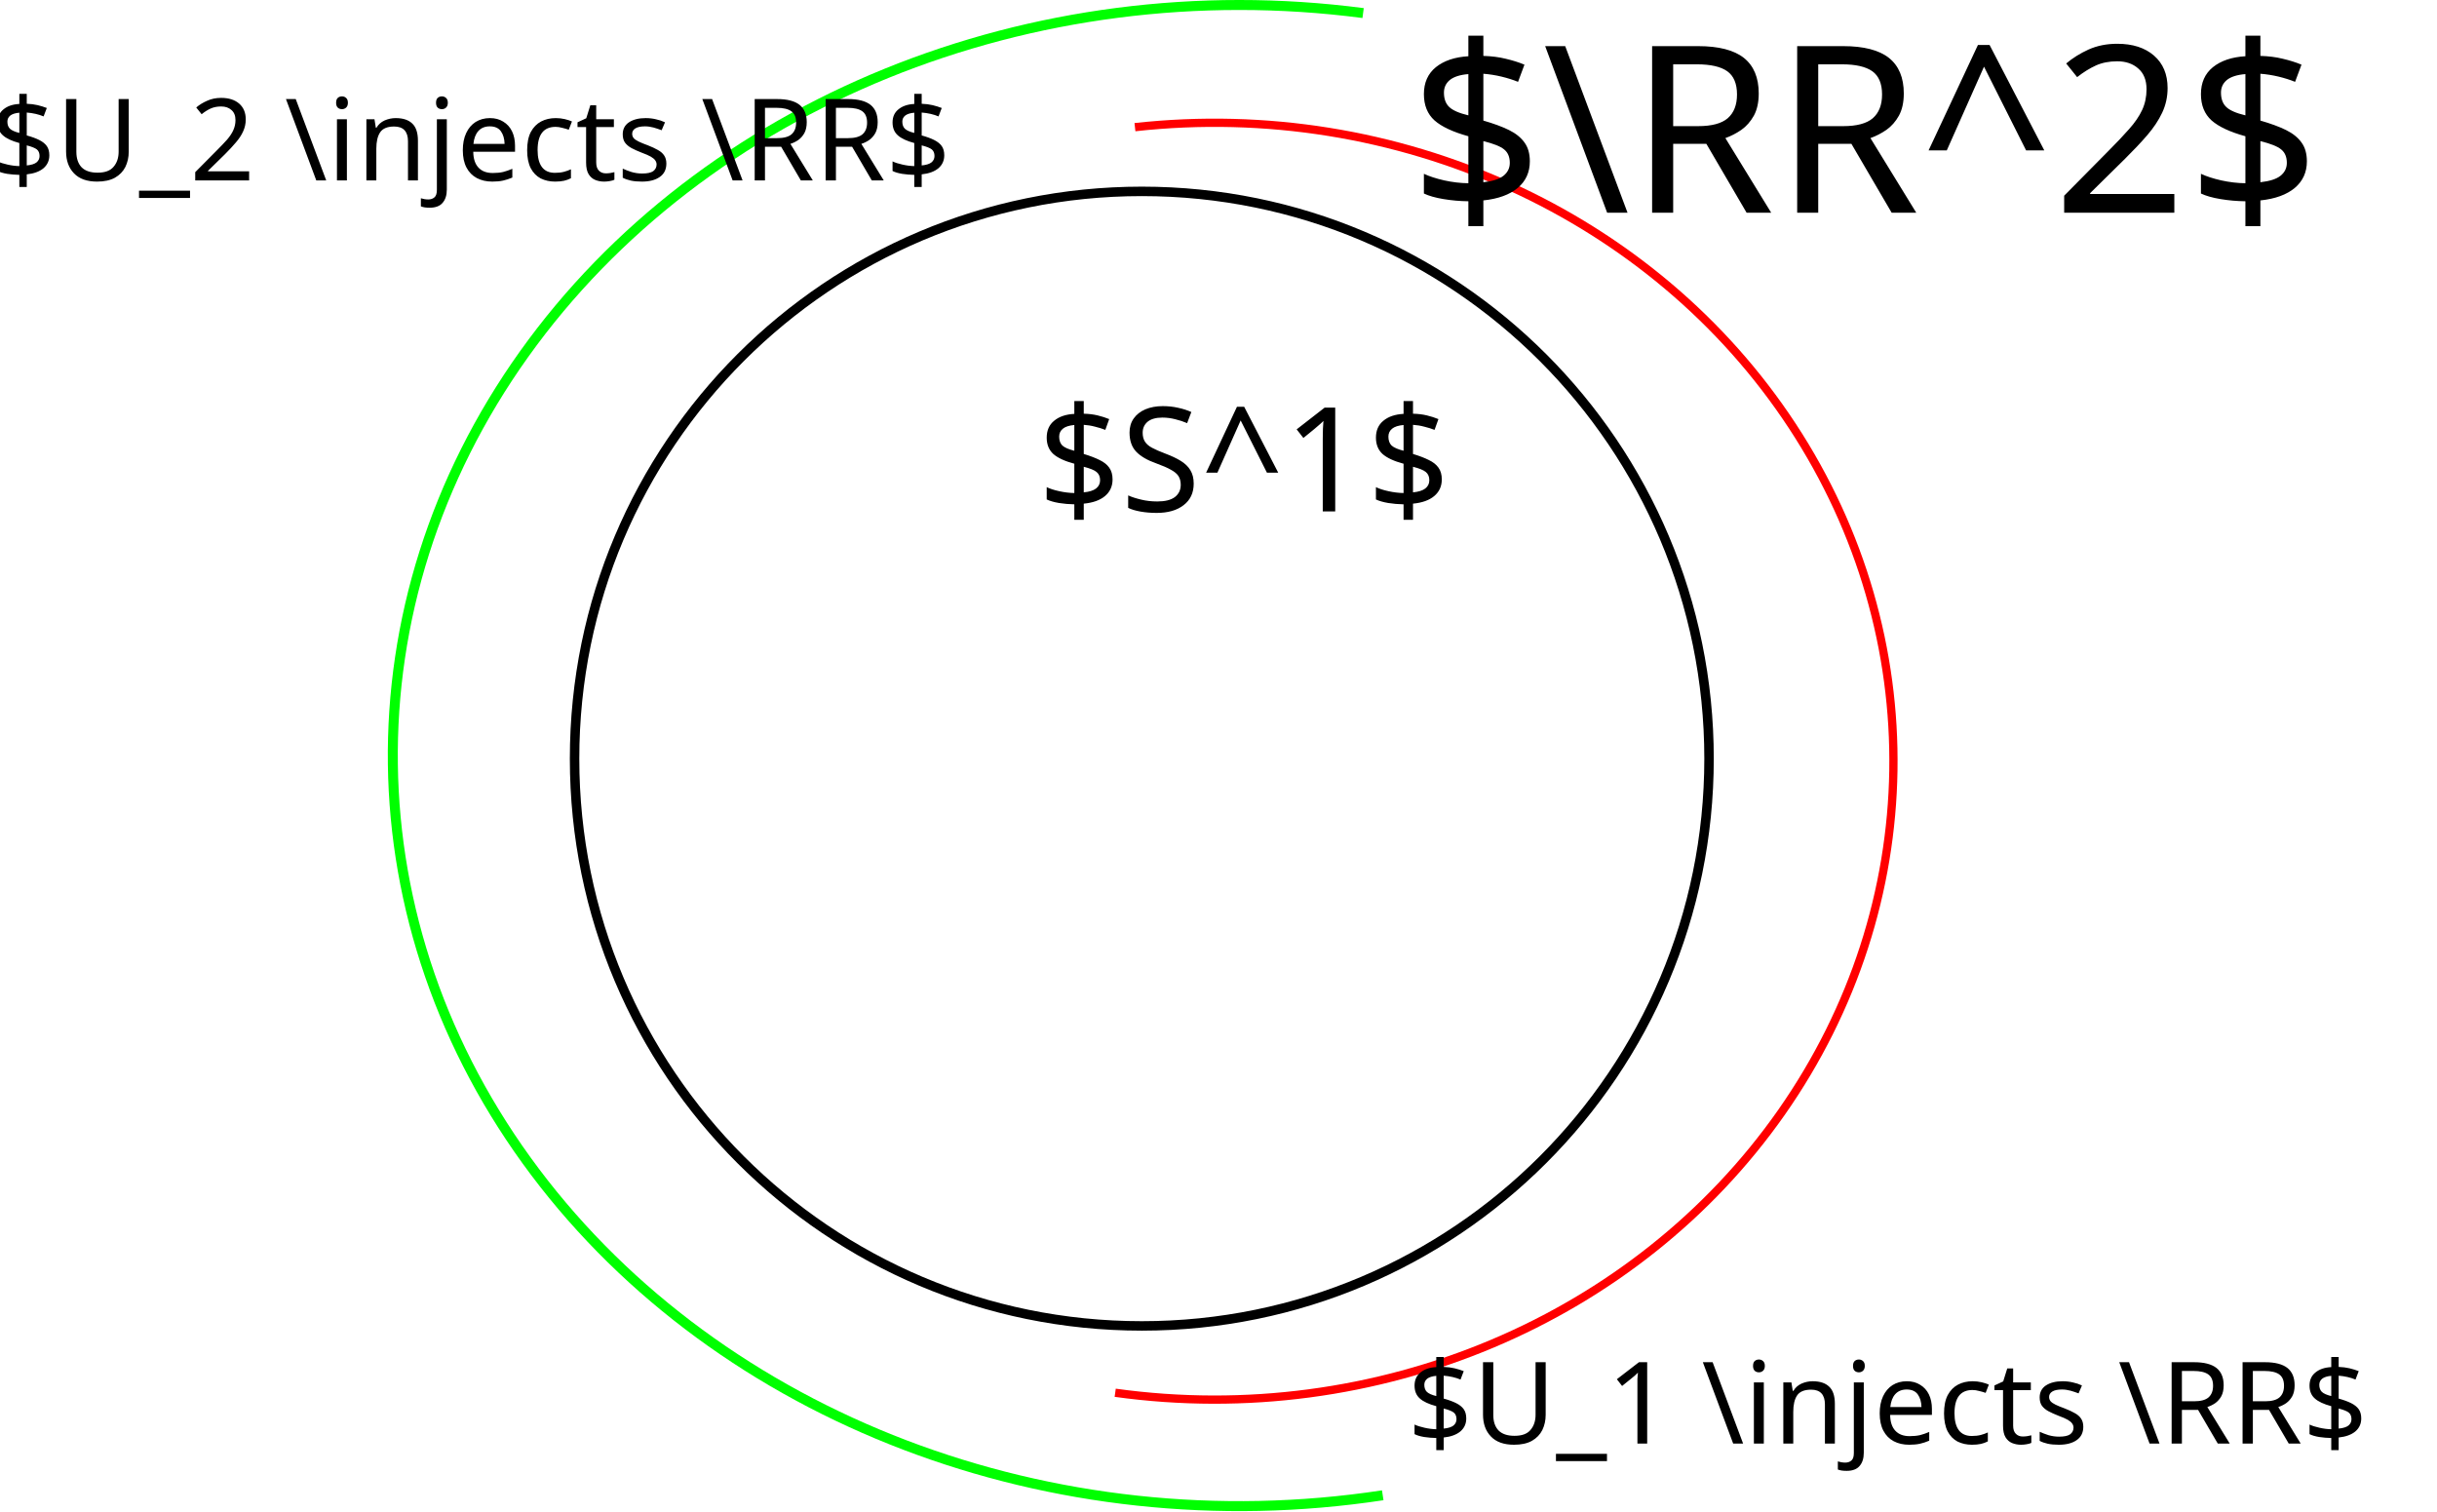
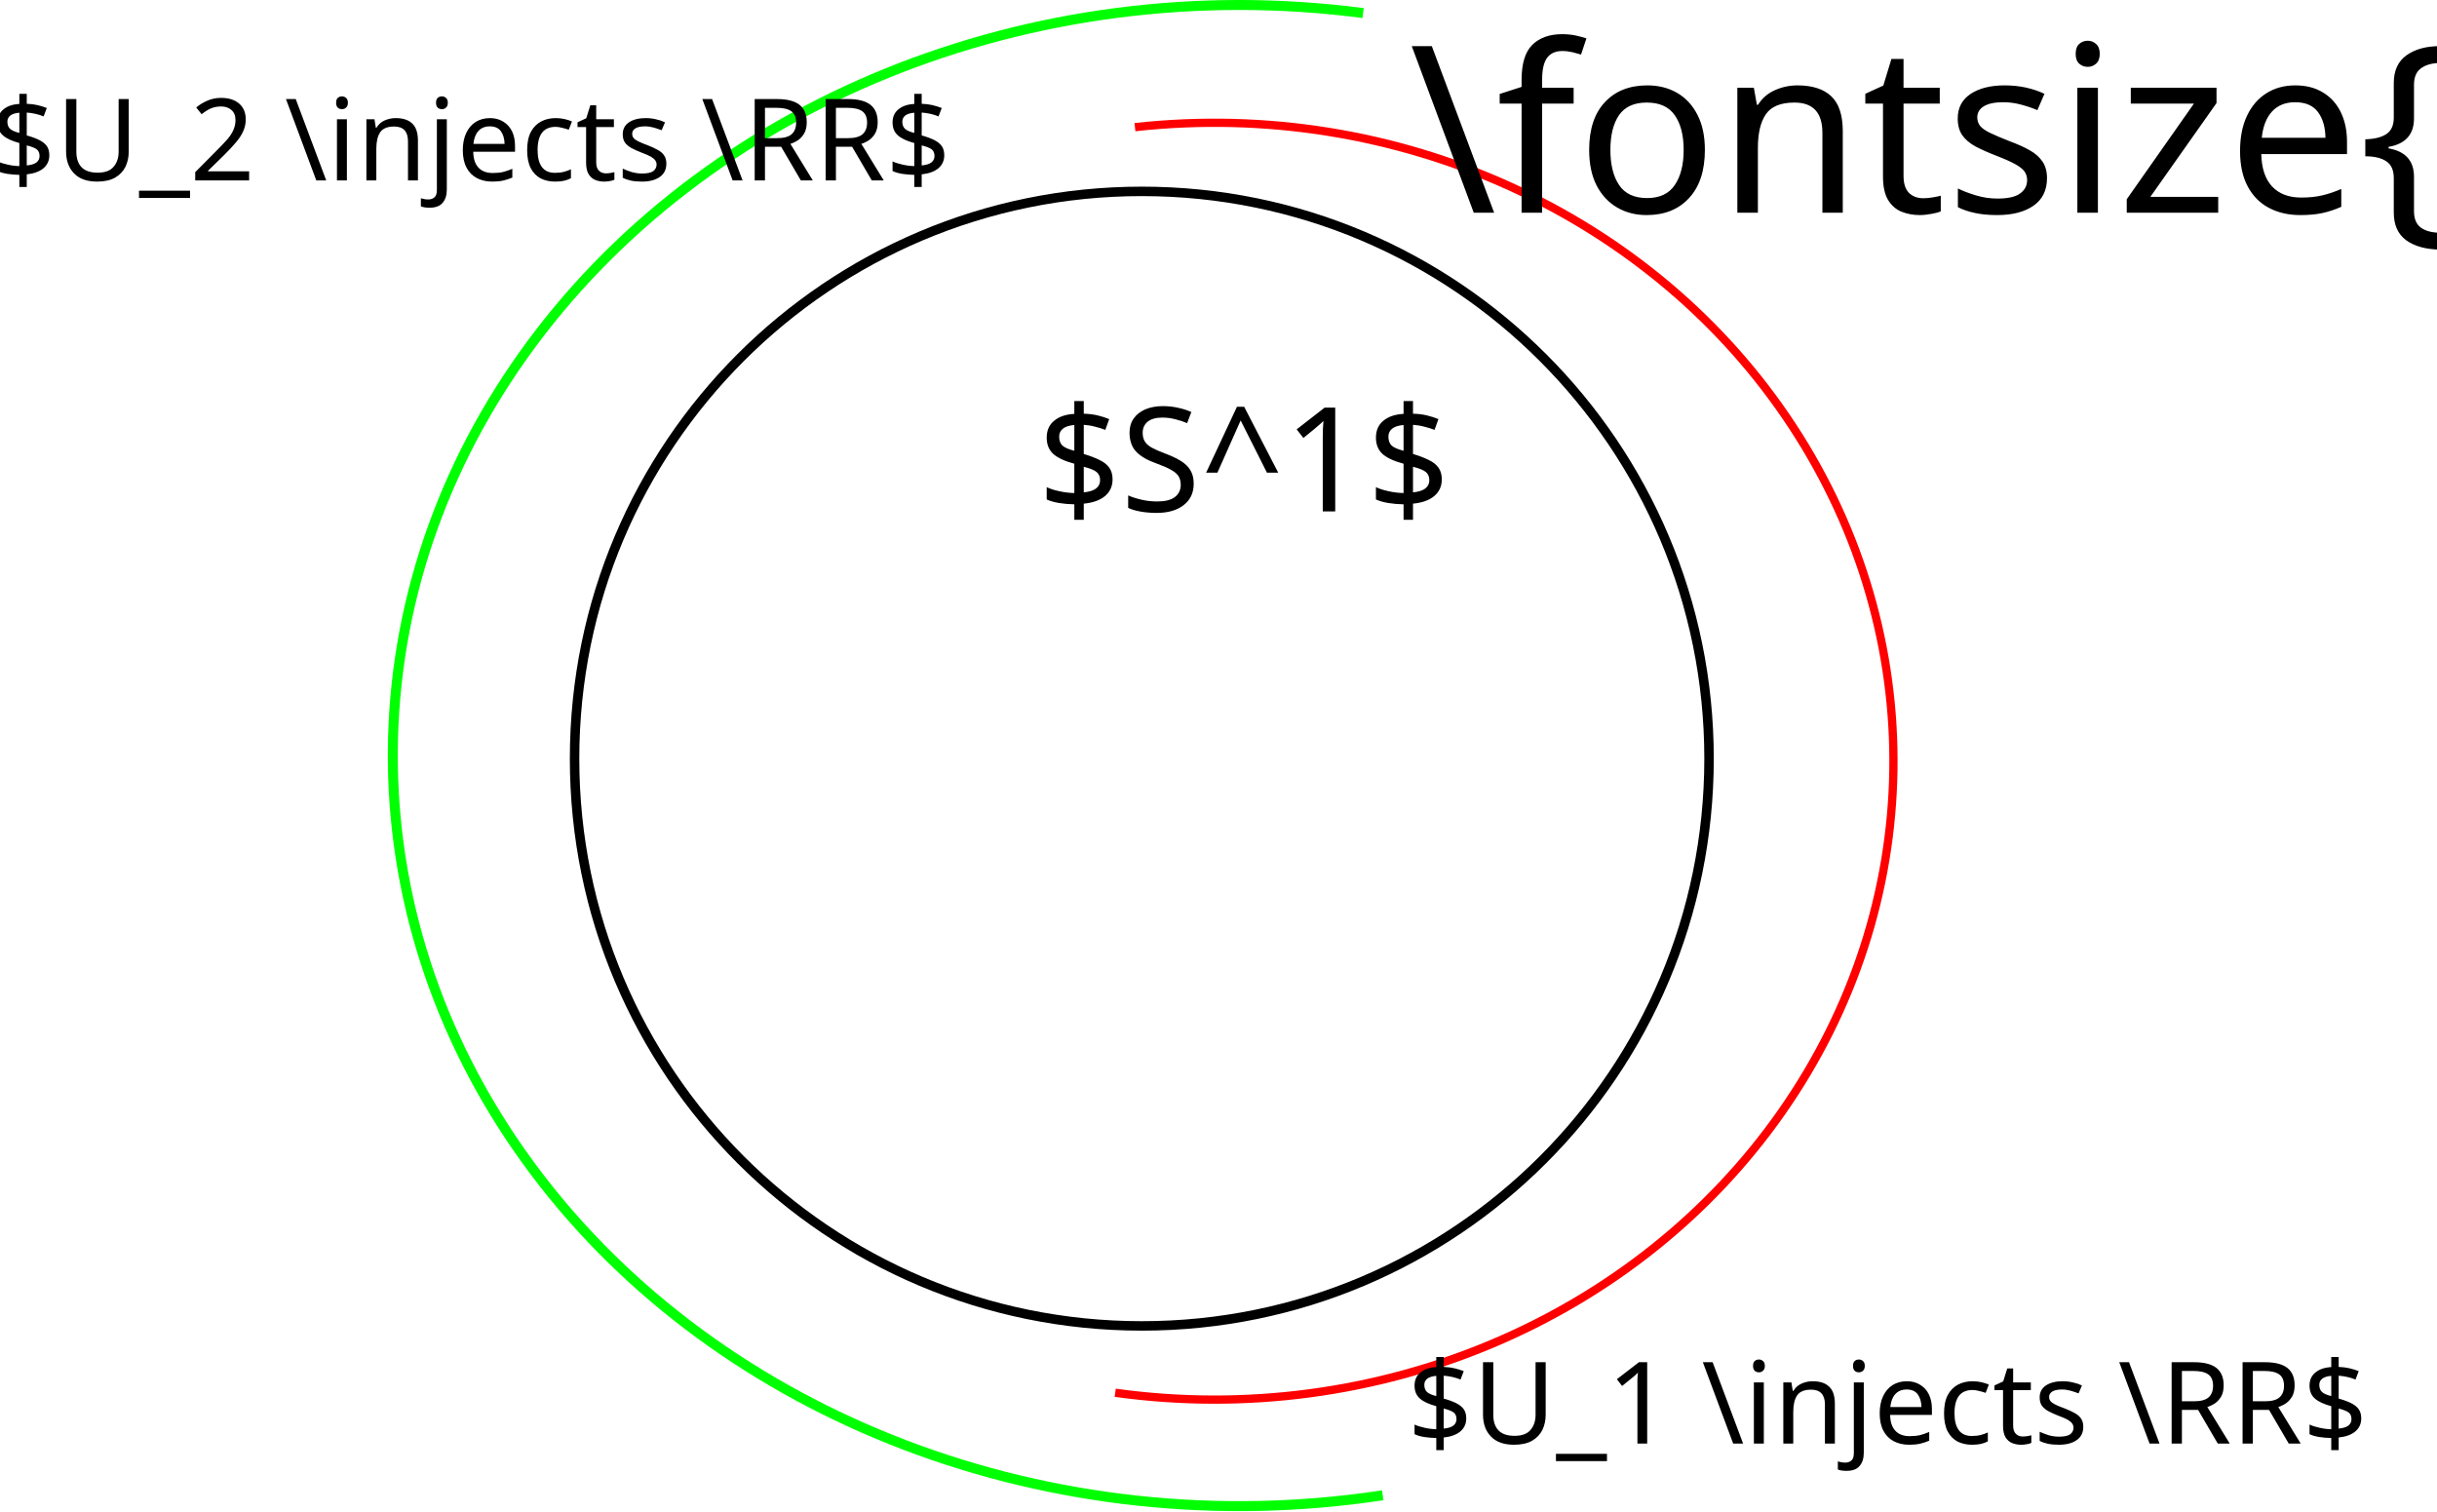
<svg xmlns="http://www.w3.org/2000/svg" width="226.081mm" height="140.18mm" viewBox="0 0 226.081 140.18" version="1.1" id="svg8">
  <defs id="defs2" />
  <g id="layer1" transform="translate(10.87289,-6.642433)">
    <circle style="fill:none;fill-rule:evenodd;stroke:#000000;stroke-width:0.878;stroke-dashoffset:0.1;stroke-opacity:1" id="path837" cx="95.053" cy="77.018" r="52.623" />
    <path style="fill:none;fill-rule:evenodd;stroke:#00ff00;stroke-width:0.926;stroke-dashoffset:0.1;stroke-opacity:1" id="path858" d="M 117.404,145.352 A 78.546,69.624 0 0 1 38.764,115.358 78.546,69.624 0 0 1 37.759,39.476 78.546,69.624 0 0 1 115.583,7.854" />
    <path style="fill:none;fill-rule:evenodd;stroke:#ff0000;stroke-width:0.765;stroke-dashoffset:0.1;stroke-opacity:1" id="path858-6" d="m -94.417,-18.438 a 62.999,59.223 0 0 1 -60.98,-27.715 62.999,59.223 0 0 1 0.993,-63.667 62.999,59.223 0 0 1 61.819,-26.022" transform="scale(-1)" />
    <text xml:space="preserve" style="font-size:13.484px;line-height:1.25;font-family:sans-serif;word-spacing:0px;stroke-width:0.337" x="85.388" y="54.084" id="text879">
      <tspan id="tspan877" x="85.388" y="54.084" style="stroke-width:0.337">$S^1$</tspan>
    </text>
    <text xml:space="preserve" style="font-size:10.583px;line-height:1.25;font-family:sans-serif;word-spacing:0px;stroke-width:0.265" x="-11.751" y="23.379" id="text883-7">
      <tspan id="tspan881-5" x="-11.751" y="23.379" style="stroke-width:0.265">$U_2 \injects \RR$</tspan>
    </text>
    <text xml:space="preserve" style="font-size:10.583px;line-height:1.25;font-family:sans-serif;word-spacing:0px;stroke-width:0.265" x="2.84" y="143.242" id="text905">
      <tspan id="tspan903" x="2.84" y="143.242" style="stroke-width:0.265" />
    </text>
    <text xml:space="preserve" style="font-size:10.583px;line-height:1.25;font-family:sans-serif;word-spacing:0px;stroke-width:0.265" x="119.7" y="140.554" id="text883-7-3">
      <tspan id="tspan881-5-5" x="119.7" y="140.554" style="stroke-width:0.265">$U_1 \injects \RR$</tspan>
    </text>
    <text xml:space="preserve" style="font-size:21.634px;line-height:1.25;font-family:sans-serif;word-spacing:0px;stroke-width:0.541" x="119.877" y="26.375" id="text927">
-       <tspan id="tspan925" x="119.877" y="26.375" style="stroke-width:0.541">$\RR^2$</tspan>
+       <tspan x="119.877" y="26.375" style="stroke-width:0.541" id="tspan25">\fontsize{19pt}{1em} $\RR^2$</tspan>
    </text>
  </g>
</svg>
